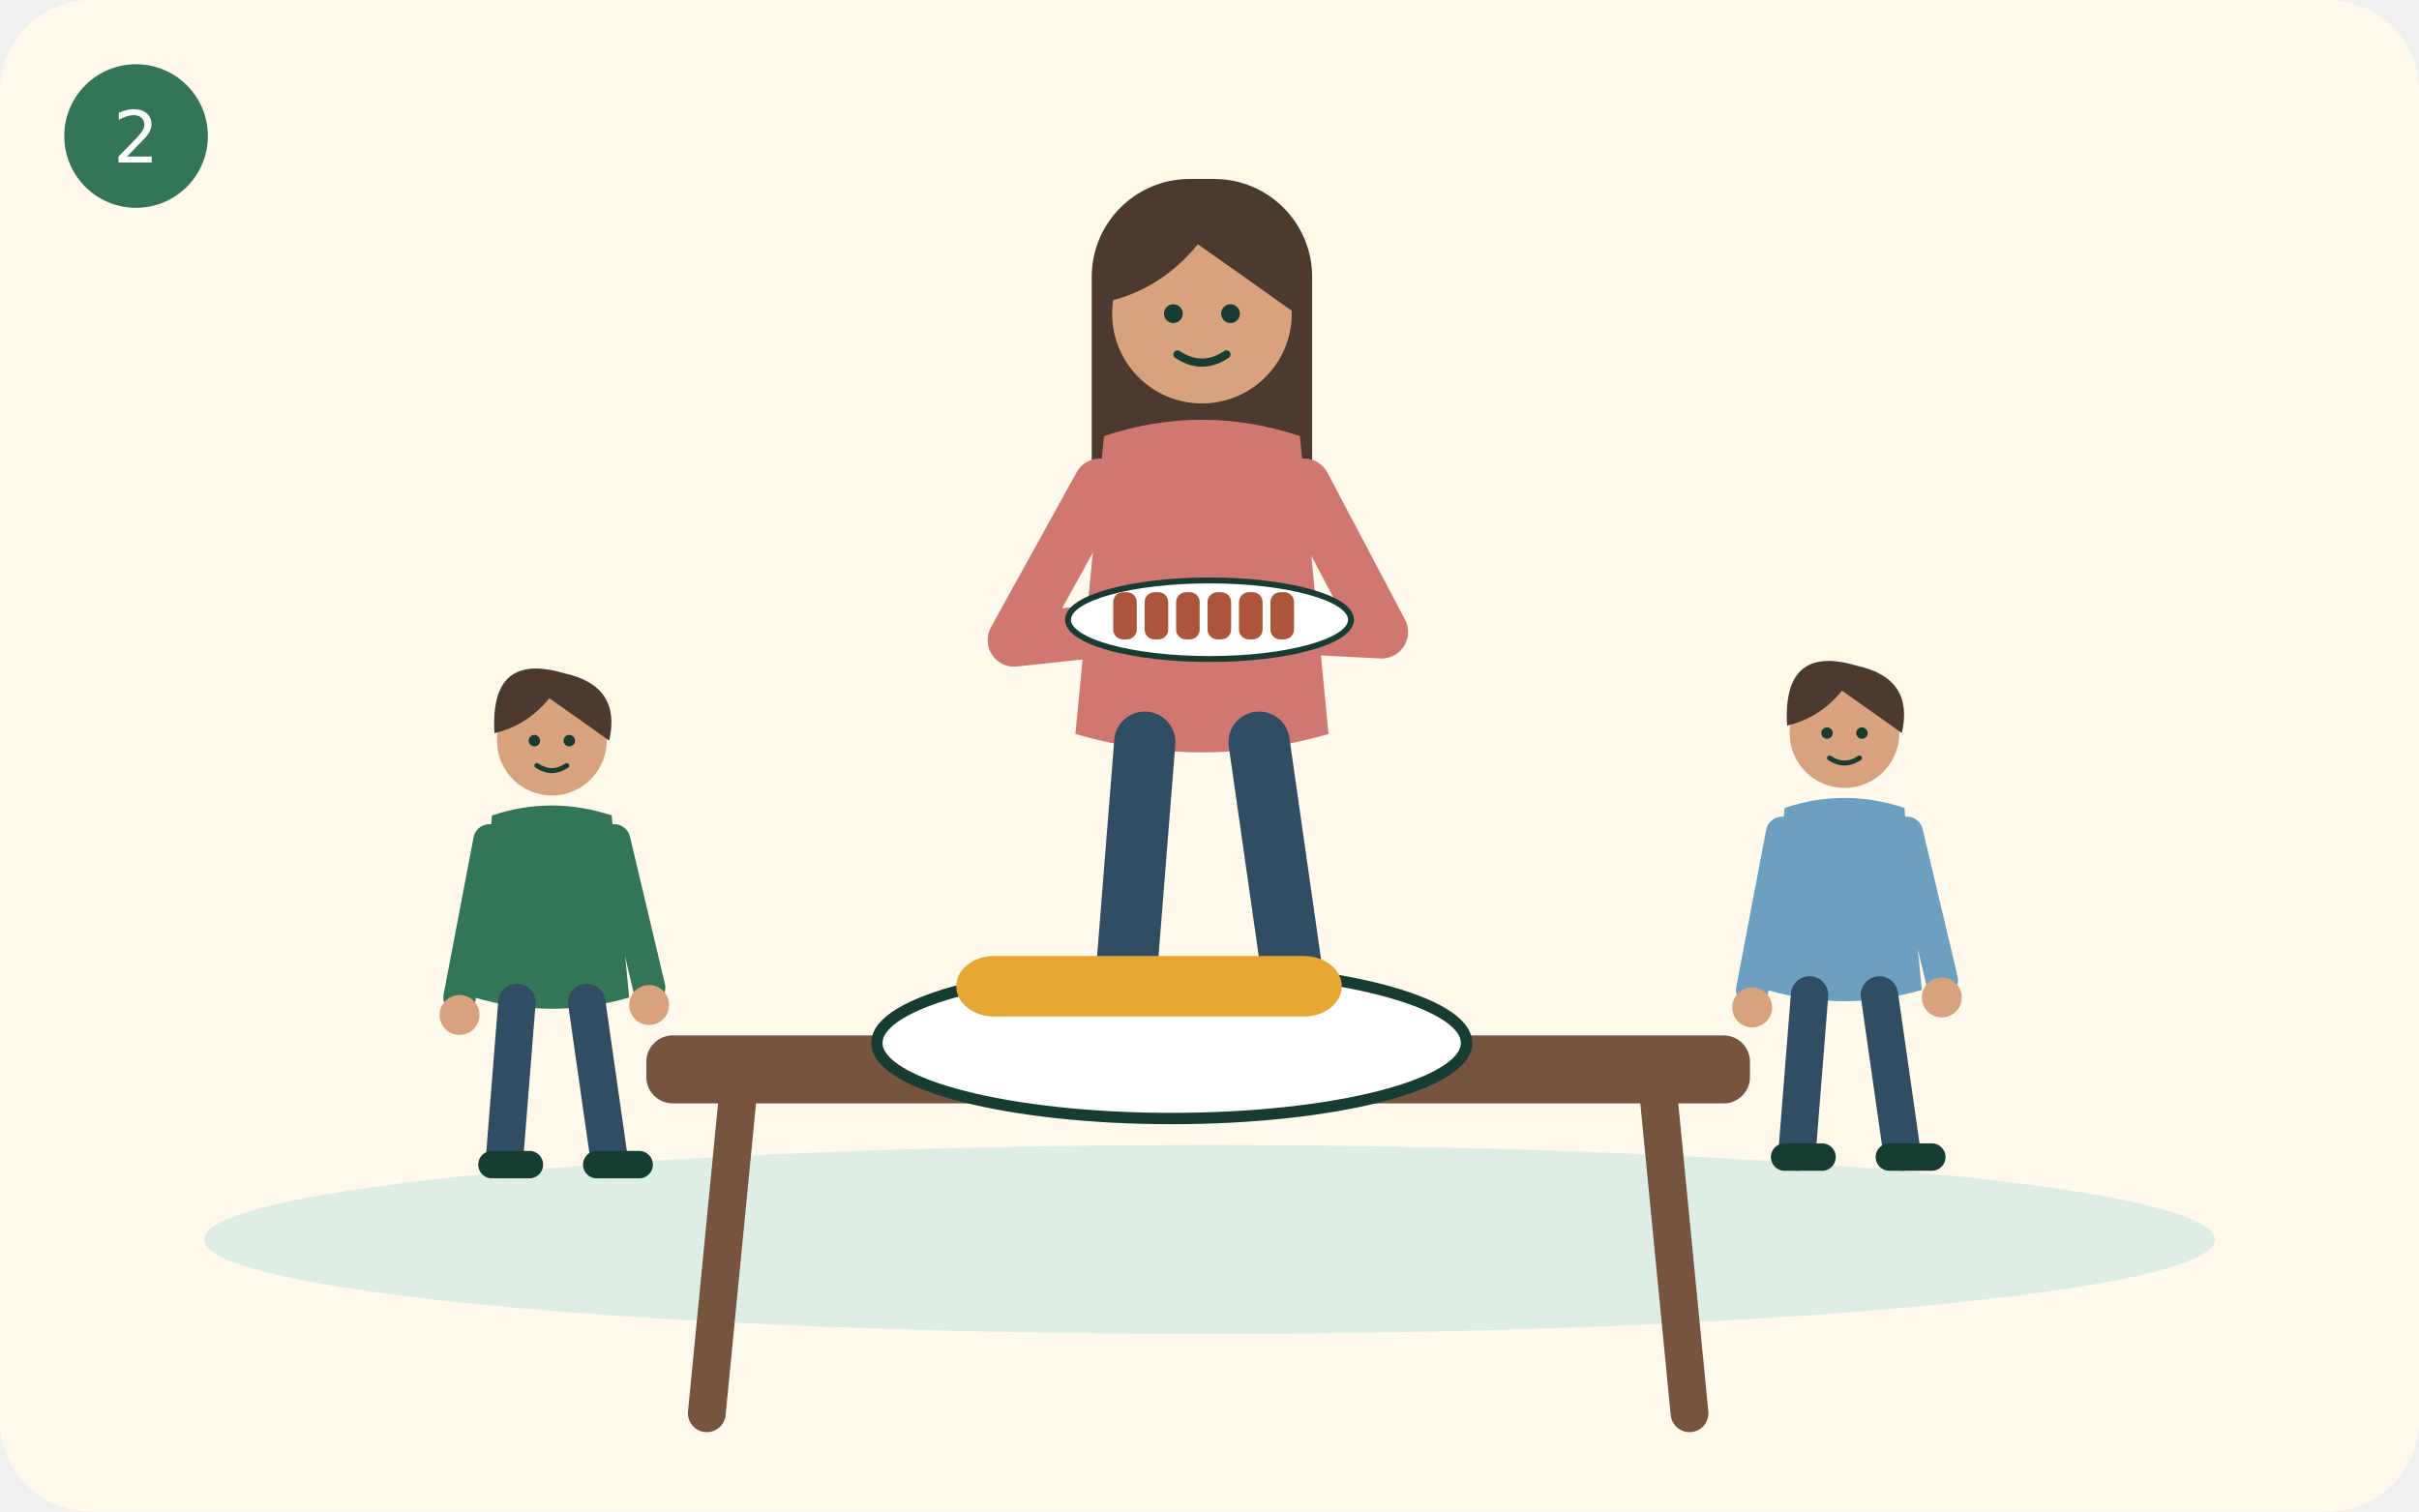
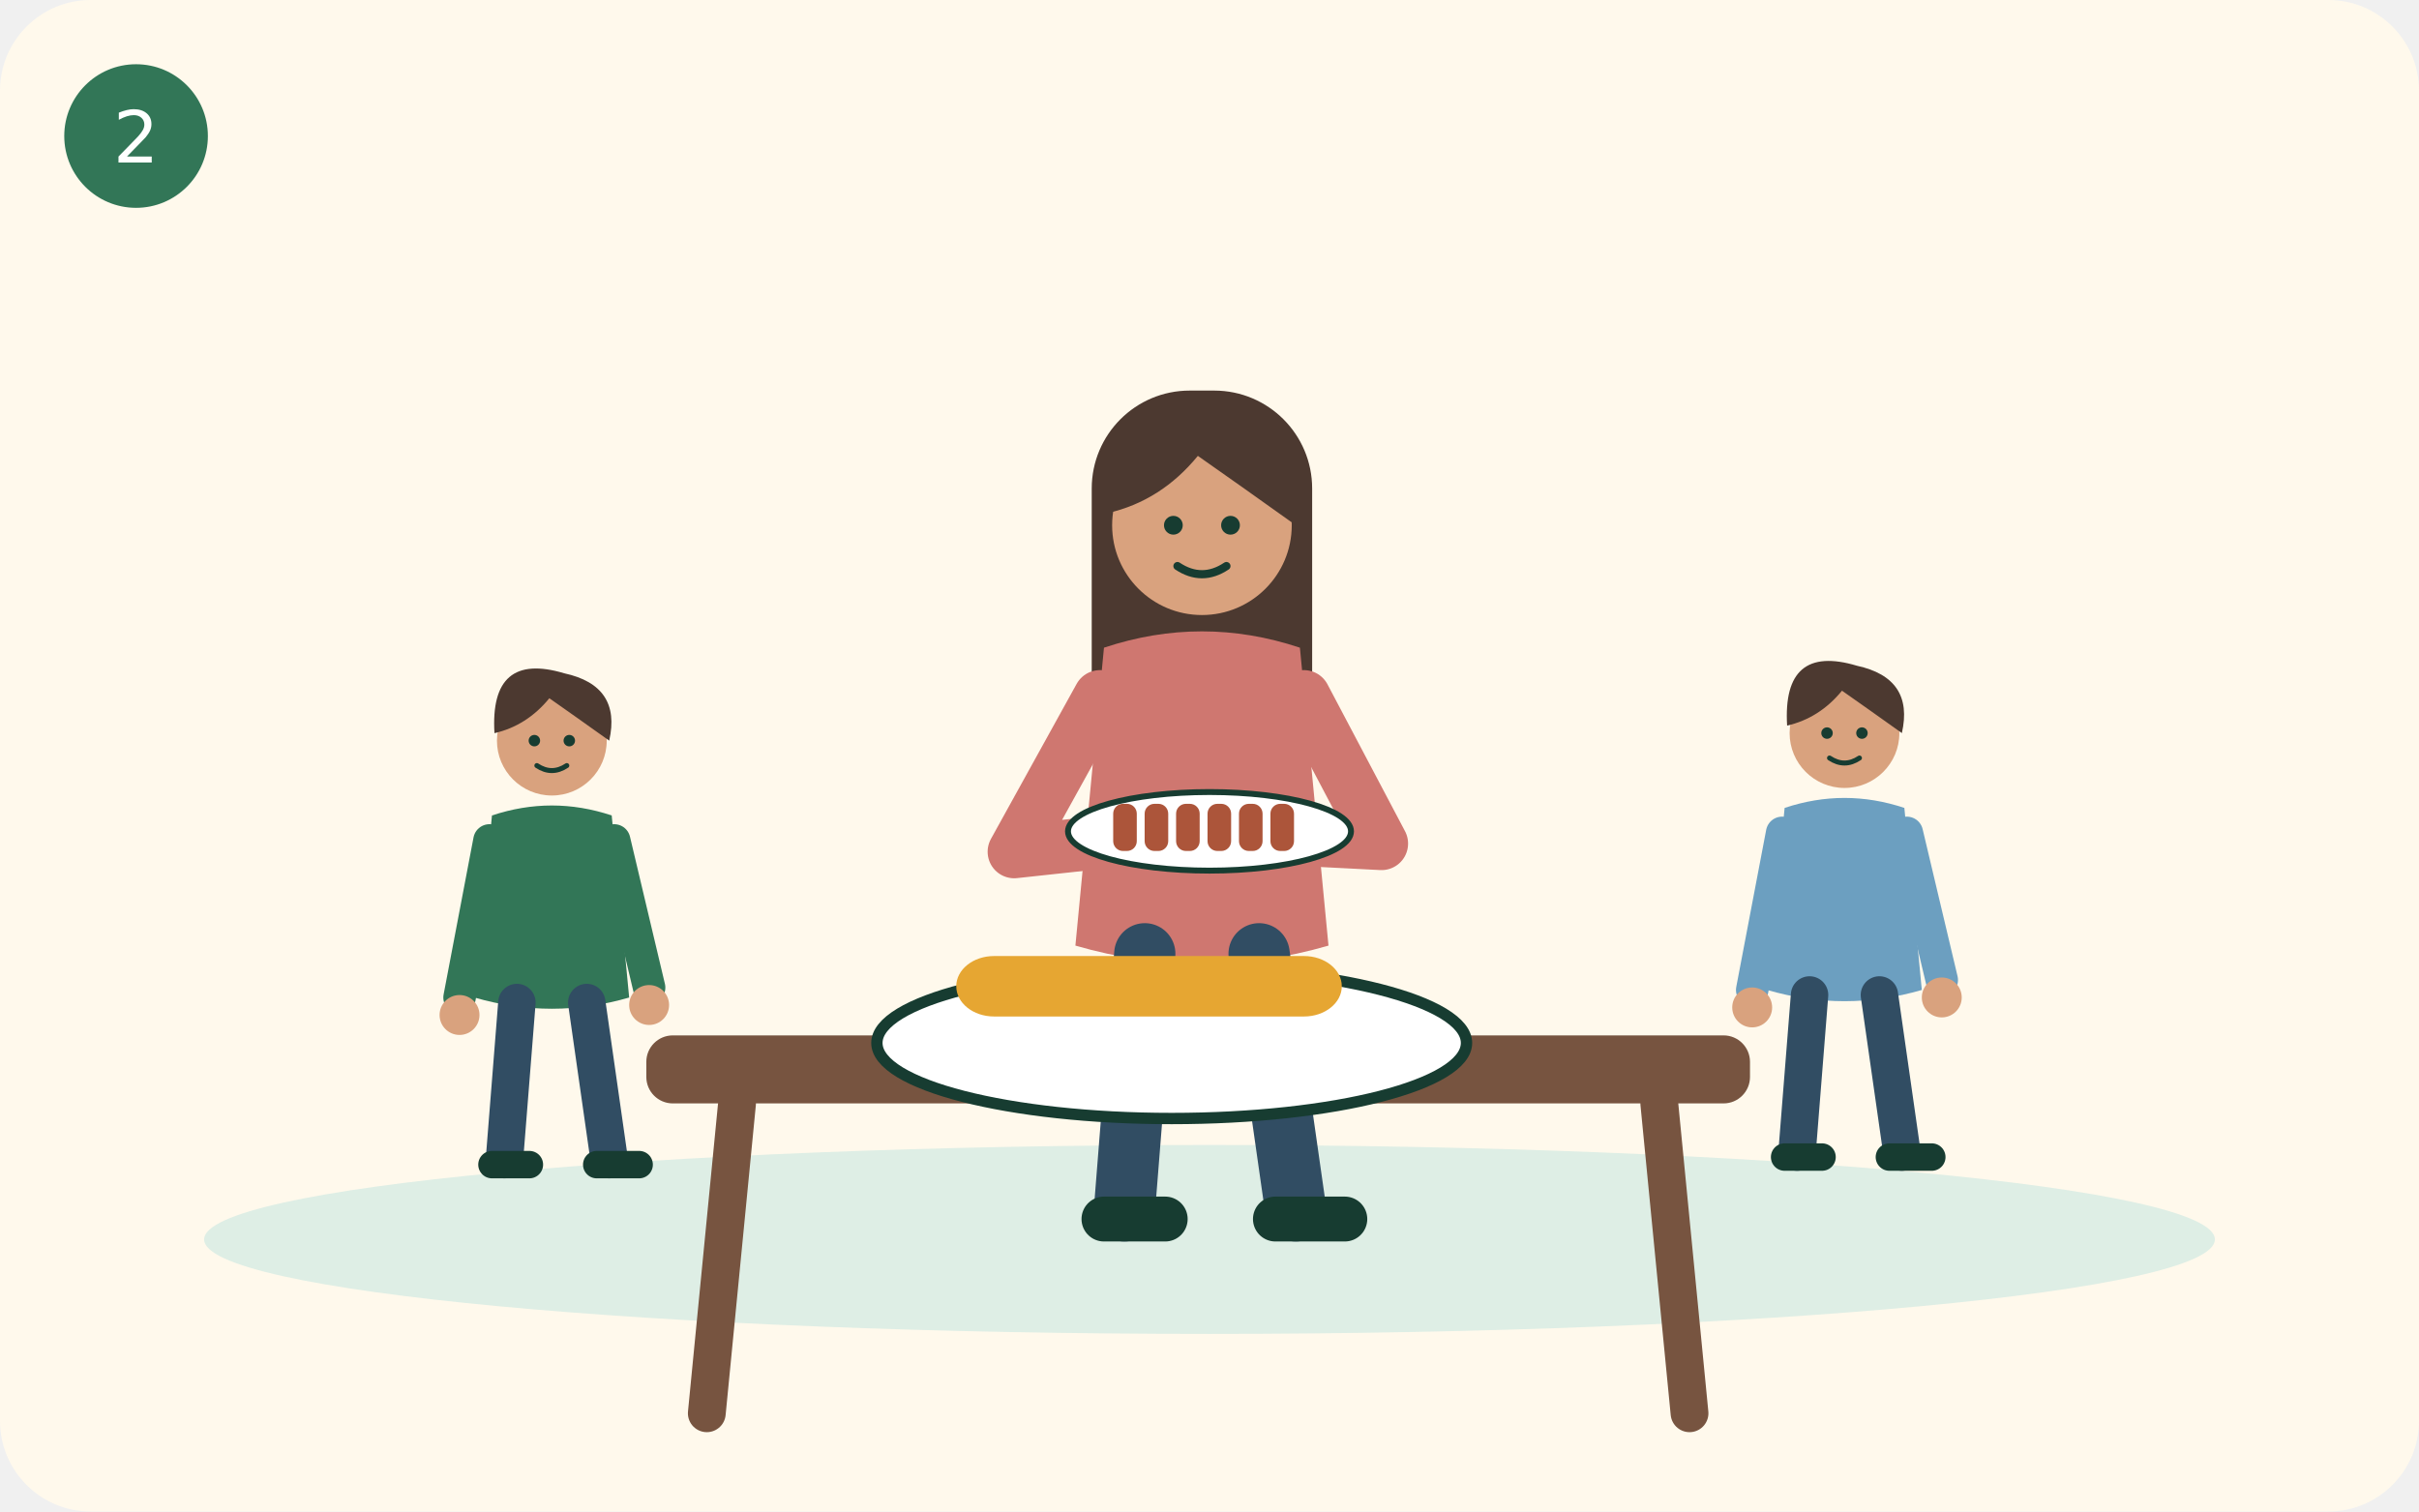
<svg xmlns="http://www.w3.org/2000/svg" width="640" height="400" viewBox="0 0 640 400" role="img" aria-labelledby="title">
  <rect width="640" height="400" rx="24" fill="#fff9ec" />
  <ellipse cx="320" cy="328" rx="266" ry="25" fill="#deeee5" />
-   <g transform="translate(318 83) scale(1.08) rotate(0)">
+   <g transform="translate(318 139) scale(1.08) rotate(0)">
    <rect x="-27" y="-33" width="54" height="93" rx="24" fill="#4c3930" stroke="none" stroke-width="4" />
    <circle cx="0" cy="0" r="22" fill="#d9a27e" stroke="none" stroke-width="4" />
    <path d="M-23 -3 Q-25 -36 5 -27 Q28 -22 23 0 Q9 -10 -1 -17 Q-10 -6 -23 -3" fill="#4c3930" stroke="none" stroke-width="4" stroke-linecap="round" stroke-linejoin="round" />
    <circle cx="-7" cy="0" r="2.3" fill="#173c31" stroke="none" stroke-width="4" />
    <circle cx="7" cy="0" r="2.3" fill="#173c31" stroke="none" stroke-width="4" />
    <path d="M-6 10 Q0 14 6 10" fill="none" stroke="#173c31" stroke-width="2" stroke-linecap="round" stroke-linejoin="round" />
    <path d="M-24 30 Q0 22 24 30 L31 103 Q0 112 -31 103 Z" fill="#cf7770" stroke="none" stroke-width="4" stroke-linecap="round" stroke-linejoin="round" />
    <path d="M-14 105L-19 168" fill="none" stroke="#314d63" stroke-width="15" stroke-linecap="round" stroke-linejoin="round" />
    <path d="M14 105L23 168" fill="none" stroke="#314d63" stroke-width="15" stroke-linecap="round" stroke-linejoin="round" />
    <path d="M-24 170L-9 170" fill="none" stroke="#173c31" stroke-width="11" stroke-linecap="round" stroke-linejoin="round" />
    <path d="M18 170L35 170" fill="none" stroke="#173c31" stroke-width="11" stroke-linecap="round" stroke-linejoin="round" />
    <path d="M-25 42 L-46 80 L-9 76" fill="none" stroke="#cf7770" stroke-width="13" stroke-linecap="round" stroke-linejoin="round" />
    <path d="M25 42 L44 78 L5 76" fill="none" stroke="#cf7770" stroke-width="13" stroke-linecap="round" stroke-linejoin="round" />
    <circle cx="-4" cy="76" r="8" fill="#d9a27e" stroke="none" stroke-width="4" />
    <circle cx="4" cy="76" r="8" fill="#d9a27e" stroke="none" stroke-width="4" />
  </g>
  <g transform="translate(146 196) scale(0.66) rotate(0)">
    <circle cx="0" cy="0" r="22" fill="#d9a27e" stroke="none" stroke-width="4" />
    <path d="M-23 -3 Q-25 -36 5 -27 Q28 -22 23 0 Q9 -10 -1 -17 Q-10 -6 -23 -3" fill="#4c3930" stroke="none" stroke-width="4" stroke-linecap="round" stroke-linejoin="round" />
    <circle cx="-7" cy="0" r="2.3" fill="#173c31" stroke="none" stroke-width="4" />
    <circle cx="7" cy="0" r="2.3" fill="#173c31" stroke="none" stroke-width="4" />
    <path d="M-6 10 Q0 14 6 10" fill="none" stroke="#173c31" stroke-width="2" stroke-linecap="round" stroke-linejoin="round" />
    <path d="M-24 30 Q0 22 24 30 L31 103 Q0 112 -31 103 Z" fill="#327657" stroke="none" stroke-width="4" stroke-linecap="round" stroke-linejoin="round" />
    <path d="M-14 105L-19 168" fill="none" stroke="#314d63" stroke-width="15" stroke-linecap="round" stroke-linejoin="round" />
    <path d="M14 105L23 168" fill="none" stroke="#314d63" stroke-width="15" stroke-linecap="round" stroke-linejoin="round" />
    <path d="M-24 170L-9 170" fill="none" stroke="#173c31" stroke-width="11" stroke-linecap="round" stroke-linejoin="round" />
    <path d="M18 170L35 170" fill="none" stroke="#173c31" stroke-width="11" stroke-linecap="round" stroke-linejoin="round" />
    <path d="M-25 40L-37 103" fill="none" stroke="#327657" stroke-width="13" stroke-linecap="round" stroke-linejoin="round" />
    <path d="M25 40L39 99" fill="none" stroke="#327657" stroke-width="13" stroke-linecap="round" stroke-linejoin="round" />
    <circle cx="-37" cy="110" r="8" fill="#d9a27e" stroke="none" stroke-width="4" />
    <circle cx="39" cy="106" r="8" fill="#d9a27e" stroke="none" stroke-width="4" />
  </g>
  <g transform="translate(488 194) scale(0.66) rotate(0)">
    <circle cx="0" cy="0" r="22" fill="#d9a27e" stroke="none" stroke-width="4" />
    <path d="M-23 -3 Q-25 -36 5 -27 Q28 -22 23 0 Q9 -10 -1 -17 Q-10 -6 -23 -3" fill="#4c3930" stroke="none" stroke-width="4" stroke-linecap="round" stroke-linejoin="round" />
    <circle cx="-7" cy="0" r="2.3" fill="#173c31" stroke="none" stroke-width="4" />
    <circle cx="7" cy="0" r="2.3" fill="#173c31" stroke="none" stroke-width="4" />
    <path d="M-6 10 Q0 14 6 10" fill="none" stroke="#173c31" stroke-width="2" stroke-linecap="round" stroke-linejoin="round" />
    <path d="M-24 30 Q0 22 24 30 L31 103 Q0 112 -31 103 Z" fill="#6c9fc0" stroke="none" stroke-width="4" stroke-linecap="round" stroke-linejoin="round" />
    <path d="M-14 105L-19 168" fill="none" stroke="#314d63" stroke-width="15" stroke-linecap="round" stroke-linejoin="round" />
    <path d="M14 105L23 168" fill="none" stroke="#314d63" stroke-width="15" stroke-linecap="round" stroke-linejoin="round" />
    <path d="M-24 170L-9 170" fill="none" stroke="#173c31" stroke-width="11" stroke-linecap="round" stroke-linejoin="round" />
    <path d="M18 170L35 170" fill="none" stroke="#173c31" stroke-width="11" stroke-linecap="round" stroke-linejoin="round" />
    <path d="M-25 40L-37 103" fill="none" stroke="#6c9fc0" stroke-width="13" stroke-linecap="round" stroke-linejoin="round" />
    <path d="M25 40L39 99" fill="none" stroke="#6c9fc0" stroke-width="13" stroke-linecap="round" stroke-linejoin="round" />
    <circle cx="-37" cy="110" r="8" fill="#d9a27e" stroke="none" stroke-width="4" />
    <circle cx="39" cy="106" r="8" fill="#d9a27e" stroke="none" stroke-width="4" />
  </g>
  <rect x="171" y="274" width="292" height="18" rx="7" fill="#775440" stroke="none" stroke-width="4" />
  <path d="M195 292L187 374" fill="none" stroke="#775440" stroke-width="10" stroke-linecap="round" stroke-linejoin="round" />
  <path d="M439 292L447 374" fill="none" stroke="#775440" stroke-width="10" stroke-linecap="round" stroke-linejoin="round" />
  <ellipse cx="310" cy="276" rx="78" ry="20" fill="#fff" stroke="#173c31" stroke-width="3" />
  <rect x="253" y="253" width="102" height="16" rx="10" fill="#e6a632" stroke="none" stroke-width="4" />
-   <g transform="translate(320 164) scale(0.52) rotate(0)">
+   <g transform="translate(320 220) scale(0.52) rotate(0)">
    <ellipse cx="0" cy="0" rx="72" ry="20" fill="#fff" stroke="#173c31" stroke-width="3" />
    <rect x="-49" y="-14" width="12" height="24" rx="5" fill="#ac553a" stroke="none" stroke-width="4" />
    <rect x="-33" y="-14" width="12" height="24" rx="5" fill="#ac553a" stroke="none" stroke-width="4" />
    <rect x="-17" y="-14" width="12" height="24" rx="5" fill="#ac553a" stroke="none" stroke-width="4" />
    <rect x="-1" y="-14" width="12" height="24" rx="5" fill="#ac553a" stroke="none" stroke-width="4" />
    <rect x="15" y="-14" width="12" height="24" rx="5" fill="#ac553a" stroke="none" stroke-width="4" />
    <rect x="31" y="-14" width="12" height="24" rx="5" fill="#ac553a" stroke="none" stroke-width="4" />
  </g>
  <circle cx="36" cy="36" r="19" fill="#327657" />
  <text x="36" y="43" font-family="DejaVu Sans, sans-serif" font-size="19" fill="#fff" text-anchor="middle">2</text>
</svg>
